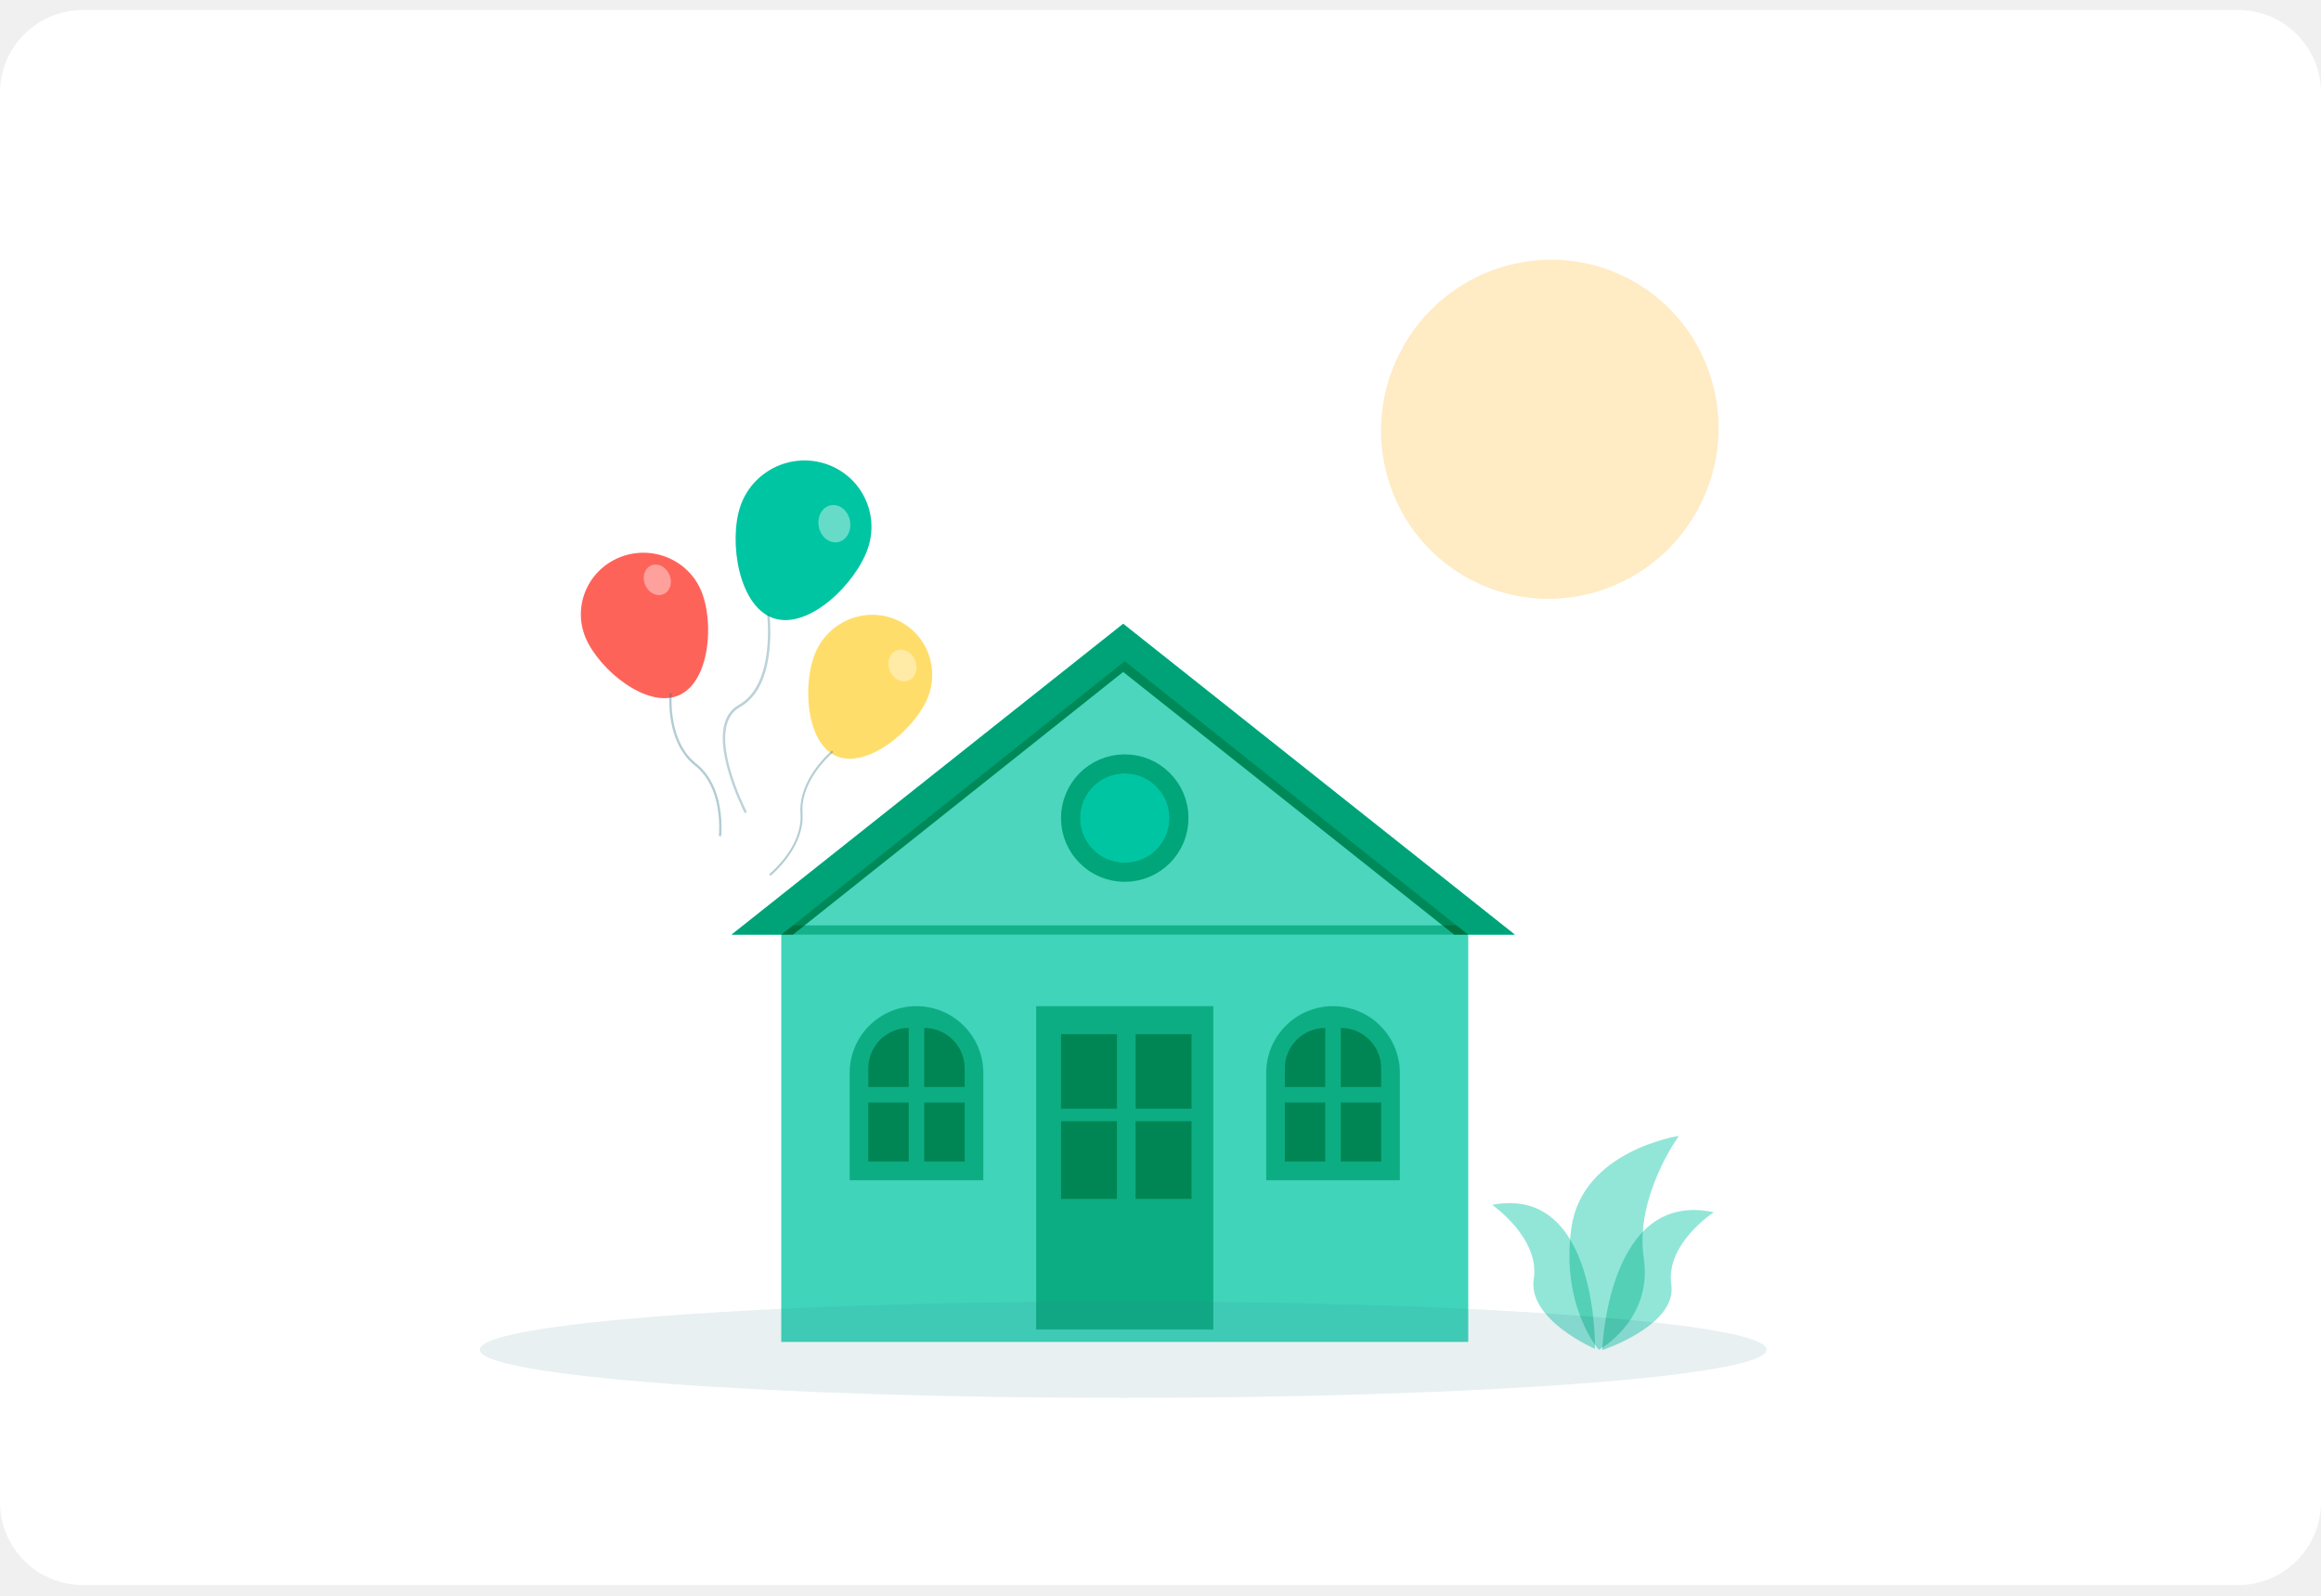
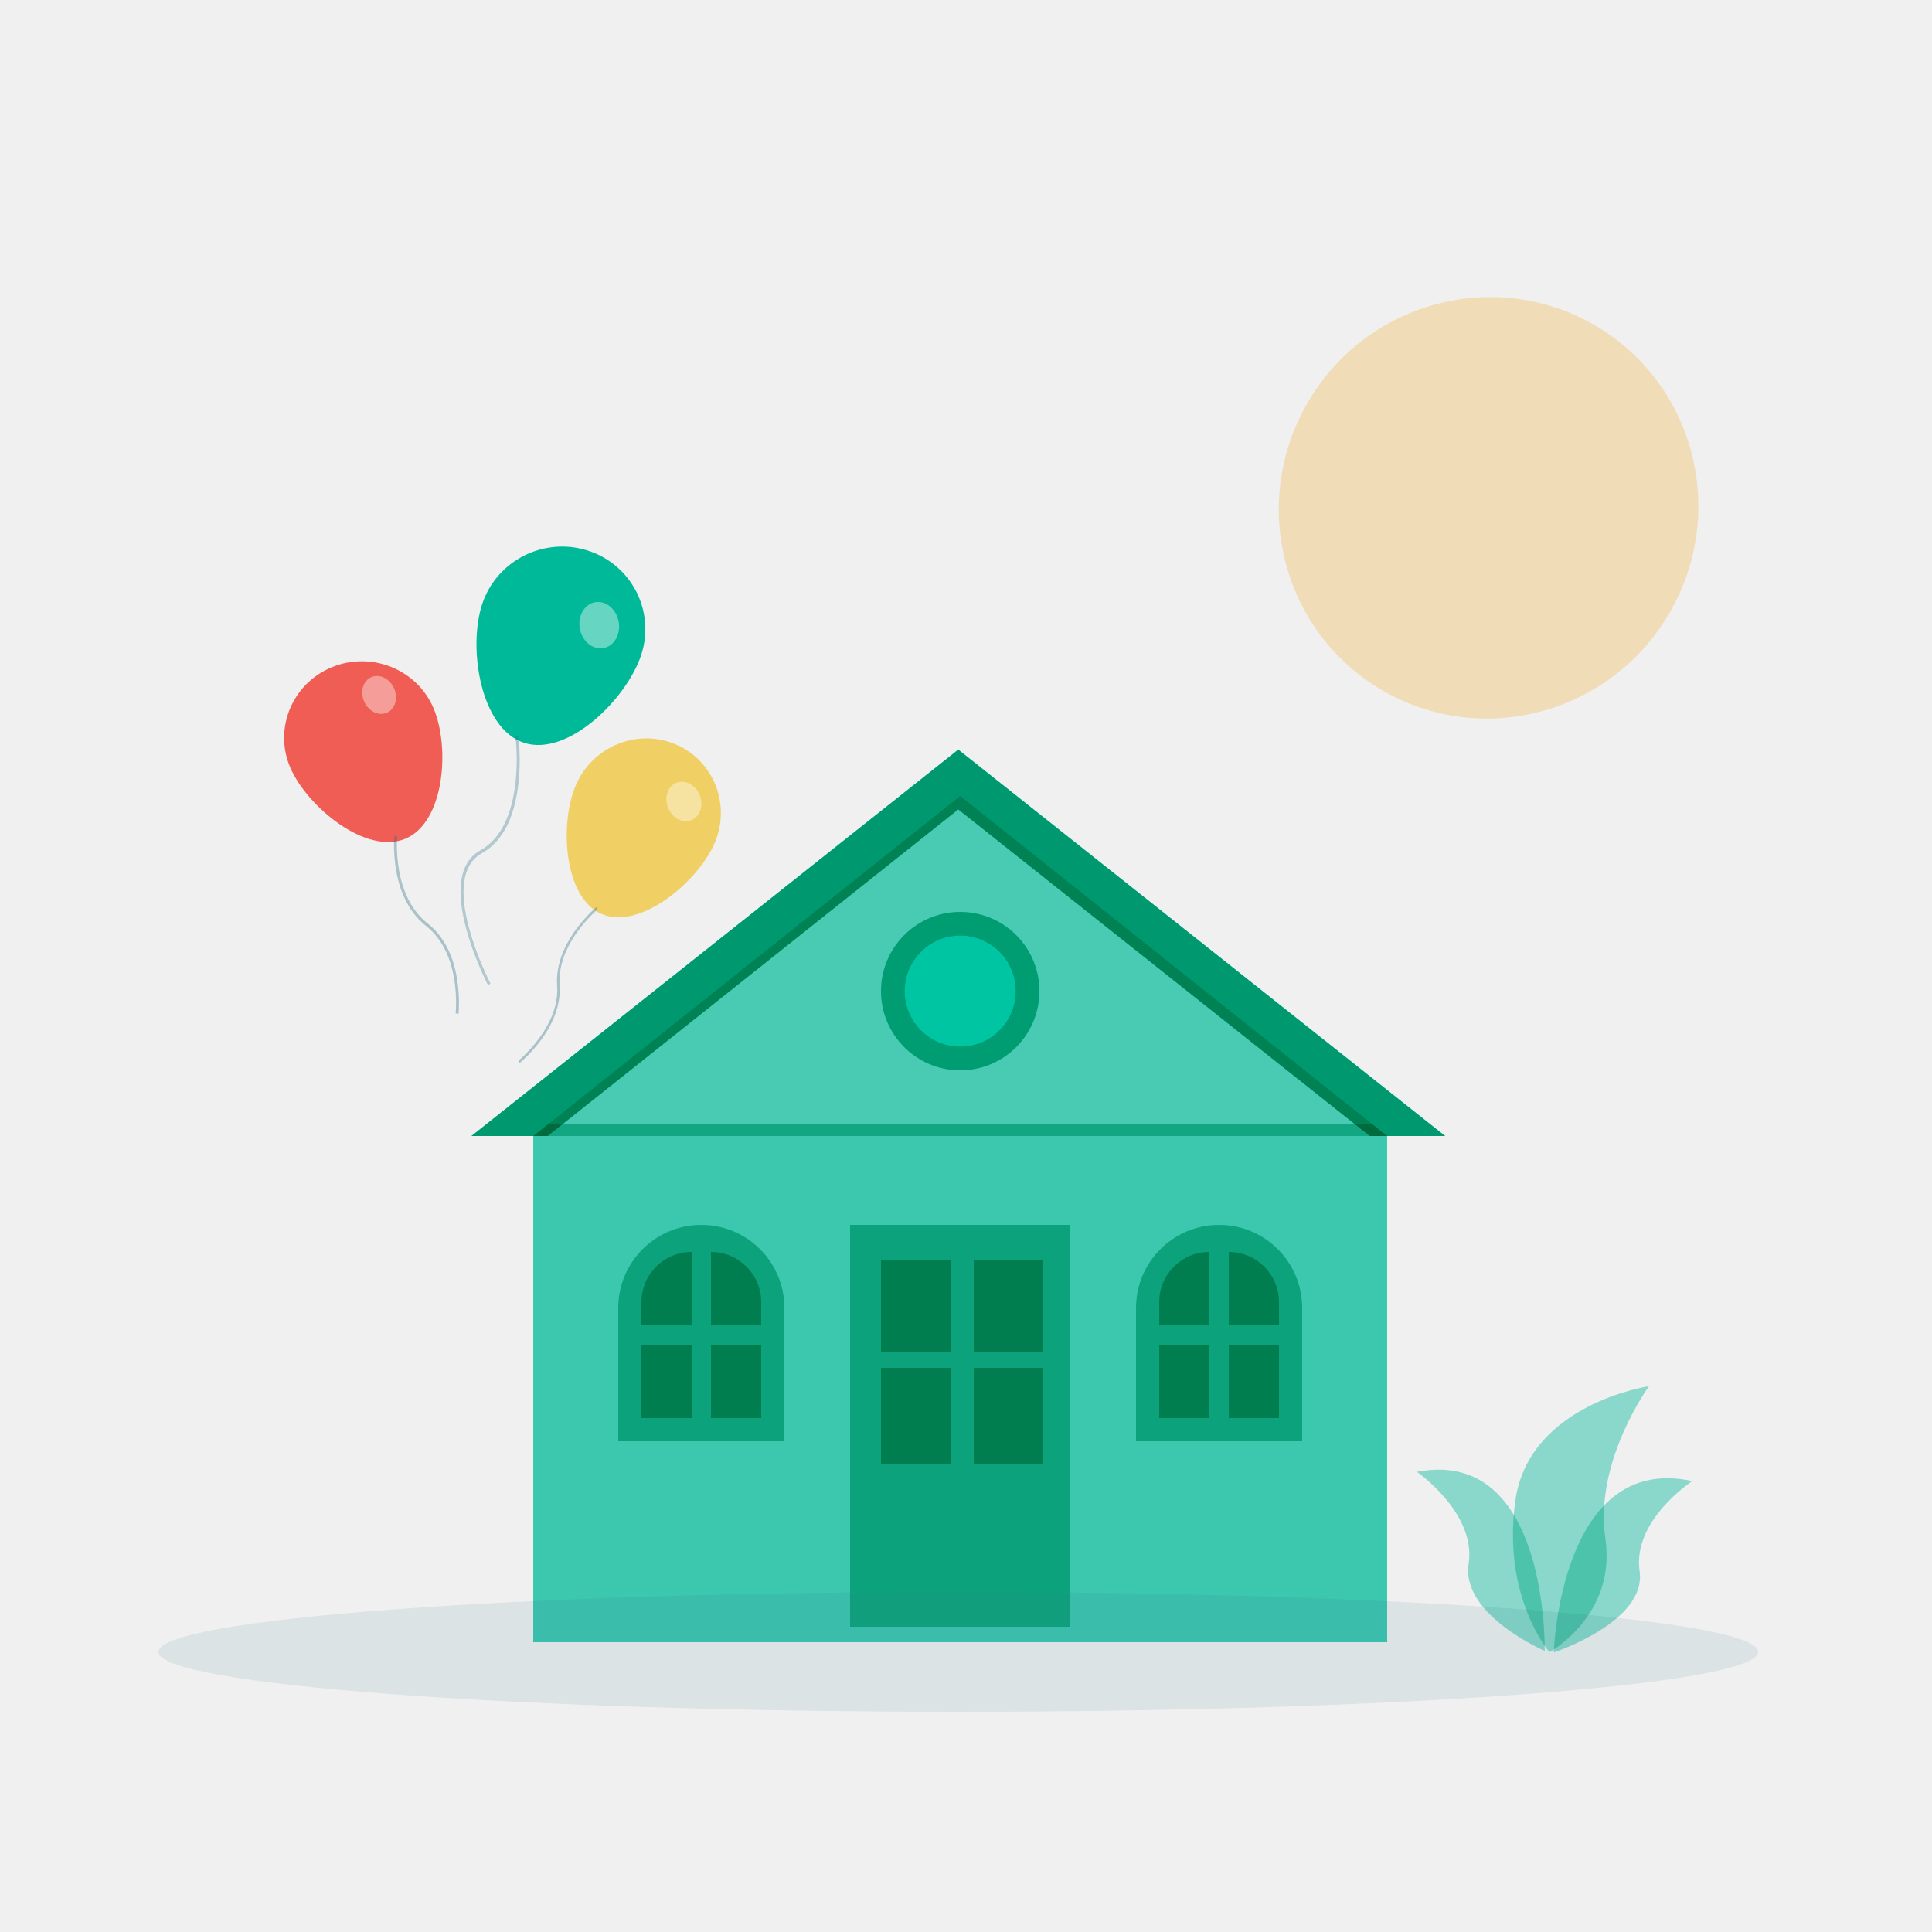
- <svg xmlns="http://www.w3.org/2000/svg" width="112" height="77" viewBox="0 0 112 77" fill="none">
-   <rect y="0.482" width="112" height="76" rx="4" fill="white" />
+ <svg xmlns="http://www.w3.org/2000/svg" width="75" height="75" viewBox="0 0 75 75" fill="none">
  <g style="mix-blend-mode:multiply" opacity="0.75">
-     <path d="M38.266 44.65H70.285L70.85 45.1V64.75H37.7V45.1L38.266 44.65Z" fill="#00C5A3" />
+     <path d="M21.266 43.65H53.285L53.85 44.1V63.75H20.7V44.1L21.266 43.65Z" fill="#00C5A3" />
  </g>
  <g style="mix-blend-mode:multiply" opacity="0.8">
-     <rect x="50" y="48.55" width="8.55" height="15.6" fill="#00C5A3" />
+     <rect x="33" y="47.55" width="8.55" height="15.6" fill="#00C5A3" />
  </g>
  <g style="mix-blend-mode:multiply" opacity="0.8">
-     <path d="M41 51.775C41 49.994 42.444 48.55 44.225 48.55C46.006 48.55 47.45 49.994 47.45 51.775V56.95H41V51.775Z" fill="#00C5A3" />
+     <path d="M24 50.775C24 48.994 25.444 47.55 27.225 47.55C29.006 47.55 30.45 48.994 30.45 50.775V55.95H24V50.775Z" fill="#00C5A3" />
  </g>
  <g style="mix-blend-mode:multiply" opacity="0.8">
-     <path d="M61.1 51.775C61.1 49.994 62.544 48.55 64.325 48.55C66.106 48.55 67.55 49.994 67.55 51.775V56.95H61.1V51.775Z" fill="#00C5A3" />
+     <path d="M44.1 50.775C44.1 48.994 45.544 47.55 47.325 47.55C49.106 47.55 50.55 48.994 50.55 50.775V55.95H44.1V50.775Z" fill="#00C5A3" />
  </g>
  <g style="mix-blend-mode:multiply">
-     <rect x="51.2" y="49.9" width="2.7" height="3.6" fill="#00C5A3" />
+     <rect x="34.2" y="48.9" width="2.7" height="3.6" fill="#00C5A3" />
  </g>
  <g style="mix-blend-mode:multiply">
-     <path d="M41.9 51.55C41.9 50.473 42.773 49.6 43.85 49.6V52.45H41.9V51.55Z" fill="#00C5A3" />
+     <path d="M24.9 50.55C24.9 49.473 25.773 48.6 26.85 48.6V51.45H24.9V50.55Z" fill="#00C5A3" />
  </g>
  <g style="mix-blend-mode:multiply">
-     <path d="M62 51.55C62 50.473 62.873 49.6 63.95 49.6V52.45H62V51.55Z" fill="#00C5A3" />
+     <path d="M45 50.55C45 49.473 45.873 48.6 46.95 48.6V51.45H45V50.55Z" fill="#00C5A3" />
  </g>
  <g style="mix-blend-mode:multiply">
-     <rect x="41.9" y="53.2" width="1.95" height="2.85" fill="#00C5A3" />
+     <rect x="24.9" y="52.2" width="1.95" height="2.85" fill="#00C5A3" />
  </g>
  <g style="mix-blend-mode:multiply">
-     <rect x="62" y="53.2" width="1.95" height="2.85" fill="#00C5A3" />
+     <rect x="45" y="52.2" width="1.95" height="2.85" fill="#00C5A3" />
  </g>
  <g style="mix-blend-mode:multiply">
-     <rect x="54.8" y="49.9" width="2.7" height="3.6" fill="#00C5A3" />
+     <rect x="37.8" y="48.9" width="2.7" height="3.6" fill="#00C5A3" />
  </g>
  <g style="mix-blend-mode:multiply">
-     <path d="M44.6 49.6C45.677 49.6 46.55 50.473 46.55 51.55V52.45H44.6V49.6Z" fill="#00C5A3" />
+     <path d="M27.6 48.6C28.677 48.6 29.55 49.473 29.55 50.55V51.45H27.6V48.6Z" fill="#00C5A3" />
  </g>
  <g style="mix-blend-mode:multiply">
-     <path d="M64.7 49.6C65.777 49.6 66.65 50.473 66.65 51.55V52.45H64.7V49.6Z" fill="#00C5A3" />
+     <path d="M47.7 48.6C48.777 48.6 49.65 49.473 49.65 50.55V51.45H47.7V48.6Z" fill="#00C5A3" />
  </g>
  <g style="mix-blend-mode:multiply">
-     <rect x="44.6" y="53.2" width="1.95" height="2.85" fill="#00C5A3" />
+     <rect x="27.6" y="52.2" width="1.95" height="2.85" fill="#00C5A3" />
  </g>
  <g style="mix-blend-mode:multiply">
-     <rect x="64.7" y="53.2" width="1.95" height="2.85" fill="#00C5A3" />
+     <rect x="47.7" y="52.2" width="1.95" height="2.85" fill="#00C5A3" />
  </g>
  <g style="mix-blend-mode:multiply">
-     <rect x="51.2" y="54.1" width="2.7" height="3.75" fill="#00C5A3" />
+     <rect x="34.2" y="53.1" width="2.7" height="3.75" fill="#00C5A3" />
  </g>
  <g style="mix-blend-mode:multiply">
-     <rect x="54.8" y="54.1" width="2.7" height="3.75" fill="#00C5A3" />
+     <rect x="37.8" y="53.1" width="2.7" height="3.75" fill="#00C5A3" />
  </g>
  <g style="mix-blend-mode:multiply" opacity="0.7">
-     <path d="M54.275 31.9L70.85 45.1H37.7L54.275 31.9Z" fill="#00C5A3" />
+     <path d="M37.275 30.9L53.85 44.1H20.7L37.275 30.9Z" fill="#00C5A3" />
  </g>
-   <ellipse opacity="0.11" cx="54.2" cy="65.125" rx="31.05" ry="2.325" fill="#2B7285" />
+   <ellipse opacity="0.11" cx="37.2" cy="64.125" rx="31.05" ry="2.325" fill="#2B7285" />
  <g style="mix-blend-mode:multiply">
-     <path d="M41.891 26.426C41.332 28.121 39.057 30.384 37.352 29.839C35.647 29.294 35.158 26.147 35.718 24.452C36.279 22.758 38.115 21.828 39.819 22.374C41.522 22.92 42.448 24.733 41.891 26.426Z" fill="#00C5A3" />
+     <path d="M24.891 25.426C24.332 27.121 22.057 29.384 20.352 28.839C18.647 28.294 18.158 25.147 18.718 23.452C19.279 21.758 21.115 20.828 22.819 21.374C24.521 21.92 25.448 23.733 24.891 25.426Z" fill="#00C5A3" />
  </g>
-   <path opacity="0.322" d="M37.011 29.593L37.125 29.588L37.13 29.627C37.133 29.658 37.137 29.694 37.141 29.735C37.151 29.851 37.16 29.982 37.166 30.126C37.184 30.536 37.174 30.964 37.128 31.388C36.989 32.655 36.559 33.623 35.742 34.099L35.712 34.117C34.927 34.558 34.823 35.615 35.217 37.064C35.352 37.558 35.535 38.062 35.745 38.549C35.819 38.72 35.89 38.876 35.957 39.014L35.996 39.095L36.042 39.186L35.942 39.235L35.918 39.189C35.903 39.159 35.887 39.125 35.868 39.088L35.855 39.059C35.787 38.919 35.715 38.761 35.641 38.589C35.428 38.097 35.243 37.587 35.107 37.087C34.704 35.605 34.806 34.505 35.625 34.025L35.65 34.01C36.451 33.56 36.877 32.615 37.013 31.363C37.059 30.946 37.068 30.524 37.051 30.119C37.045 29.978 37.037 29.849 37.026 29.734L37.02 29.668L37.011 29.593Z" fill="#2B7285" />
+   <path opacity="0.322" d="M20.011 28.593L20.125 28.588L20.13 28.627C20.133 28.658 20.137 28.694 20.141 28.735C20.151 28.851 20.16 28.982 20.166 29.126C20.184 29.536 20.174 29.964 20.128 30.388C19.989 31.655 19.559 32.623 18.742 33.099L18.712 33.117C17.927 33.558 17.823 34.615 18.217 36.064C18.352 36.558 18.535 37.062 18.745 37.549C18.819 37.72 18.89 37.876 18.957 38.014L18.996 38.095L19.042 38.186L18.942 38.235L18.918 38.189C18.903 38.159 18.887 38.125 18.868 38.088L18.855 38.059C18.787 37.919 18.715 37.761 18.64 37.589C18.428 37.097 18.243 36.587 18.107 36.087C17.704 34.605 17.806 33.505 18.625 33.025L18.65 33.01C19.451 32.56 19.877 31.615 20.013 30.363C20.059 29.946 20.068 29.524 20.051 29.119C20.045 28.978 20.037 28.849 20.026 28.734L20.02 28.668L20.011 28.593Z" fill="#2B7285" />
  <g style="mix-blend-mode:multiply">
-     <path d="M33.825 28.482C34.475 29.993 34.267 32.922 32.733 33.561C31.199 34.201 28.919 32.309 28.269 30.799C27.619 29.289 28.337 27.546 29.871 26.906C31.405 26.267 33.175 26.972 33.825 28.482Z" fill="#FE635A" />
+     <path d="M16.825 27.482C17.475 28.993 17.267 31.922 15.733 32.561C14.199 33.201 11.919 31.309 11.269 29.799C10.619 28.289 11.337 26.546 12.871 25.906C14.405 25.267 16.175 25.972 16.825 27.482Z" fill="#FE635A" />
  </g>
-   <ellipse opacity="0.4" rx="0.632" ry="0.757" transform="matrix(-0.926195 0.388931 -0.390896 -0.915385 31.7177 27.9778)" fill="white" />
-   <ellipse opacity="0.4" rx="0.766" ry="0.905" transform="matrix(-0.986082 0.166262 -0.172566 -0.984998 40.2621 25.2688)" fill="white" />
+   <ellipse opacity="0.4" cx="0.632" cy="0.757" rx="0.632" ry="0.757" transform="matrix(-0.926195 0.388931 -0.390896 -0.915385 15.5986 27.4249)" fill="white" />
+   <ellipse opacity="0.4" cx="0.766" cy="0.905" rx="0.766" ry="0.905" transform="matrix(-0.986082 0.166262 -0.172566 -0.984998 24.1739 25.0326)" fill="white" />
  <g style="mix-blend-mode:multiply">
-     <path d="M44.739 33.737C44.09 35.233 41.851 37.112 40.365 36.486C38.88 35.859 38.711 32.964 39.359 31.468C40.008 29.972 41.738 29.267 43.223 29.894C44.708 30.52 45.387 32.241 44.739 33.737Z" fill="#FFDD6A" />
+     <path d="M27.738 32.737C27.09 34.233 24.851 36.112 23.365 35.486C21.88 34.859 21.711 31.964 22.359 30.468C23.008 28.972 24.738 28.267 26.223 28.894C27.708 29.52 28.387 31.241 27.738 32.737Z" fill="#FFDD6A" />
  </g>
-   <ellipse opacity="0.4" rx="0.661" ry="0.782" transform="matrix(-0.935123 0.354322 -0.359498 -0.933146 43.5486 32.1135)" fill="white" />
-   <path opacity="0.362" d="M40.155 36.209L40.205 36.298L40.181 36.319L40.166 36.332C40.134 36.36 40.097 36.393 40.057 36.432C39.942 36.541 39.821 36.668 39.699 36.809C39.227 37.358 38.884 37.965 38.765 38.599C38.727 38.796 38.713 38.992 38.723 39.188L38.726 39.233C38.741 39.45 38.727 39.669 38.686 39.887C38.562 40.549 38.203 41.174 37.708 41.737C37.58 41.882 37.452 42.012 37.331 42.125L37.29 42.163C37.277 42.175 37.264 42.186 37.252 42.197L37.216 42.228C37.201 42.241 37.189 42.251 37.181 42.258L37.173 42.264L37.124 42.174L37.142 42.159C37.148 42.154 37.156 42.148 37.164 42.141L37.199 42.111C37.223 42.09 37.248 42.066 37.276 42.041C37.394 41.931 37.519 41.804 37.643 41.662C38.124 41.116 38.471 40.511 38.59 39.878C38.626 39.685 38.64 39.493 38.63 39.301L38.628 39.257C38.612 39.036 38.626 38.813 38.668 38.589C38.793 37.928 39.148 37.301 39.634 36.735C39.759 36.59 39.883 36.461 40.001 36.349C40.035 36.316 40.067 36.286 40.096 36.261L40.141 36.221L40.155 36.209Z" fill="#2B7285" />
-   <path opacity="0.362" d="M32.306 33.442L32.419 33.467L32.416 33.502L32.415 33.524C32.412 33.571 32.409 33.626 32.408 33.687C32.404 33.862 32.408 34.055 32.424 34.259C32.487 35.052 32.701 35.782 33.117 36.347C33.247 36.523 33.395 36.68 33.561 36.816L33.6 36.847C33.788 36.995 33.954 37.167 34.098 37.362C34.533 37.953 34.749 38.709 34.804 39.531C34.819 39.743 34.821 39.944 34.814 40.126L34.811 40.188C34.81 40.208 34.809 40.227 34.808 40.245L34.804 40.297C34.803 40.319 34.801 40.335 34.8 40.347L34.799 40.359L34.687 40.333L34.689 40.307C34.69 40.298 34.691 40.287 34.692 40.275L34.695 40.224C34.697 40.189 34.699 40.151 34.701 40.109C34.708 39.931 34.706 39.736 34.692 39.528C34.638 38.731 34.429 37.999 34.012 37.434C33.886 37.263 33.741 37.109 33.578 36.976L33.54 36.946C33.348 36.795 33.179 36.619 33.032 36.419C32.597 35.829 32.376 35.075 32.312 34.258C32.295 34.049 32.291 33.852 32.295 33.672C32.296 33.62 32.298 33.572 32.3 33.529L32.305 33.462L32.306 33.442Z" fill="#2B7285" />
+   <ellipse opacity="0.4" cx="0.661" cy="0.782" rx="0.661" ry="0.782" transform="matrix(-0.935123 0.354322 -0.359498 -0.933146 27.4474 31.609)" fill="white" />
+   <path opacity="0.362" d="M23.155 35.209L23.205 35.298L23.181 35.319L23.166 35.332C23.134 35.36 23.097 35.393 23.057 35.432C22.942 35.541 22.821 35.668 22.699 35.809C22.227 36.358 21.884 36.965 21.765 37.599C21.727 37.796 21.713 37.992 21.723 38.188L21.726 38.233C21.741 38.45 21.727 38.669 21.686 38.887C21.562 39.549 21.203 40.174 20.708 40.737C20.58 40.882 20.452 41.012 20.331 41.125L20.29 41.163C20.277 41.175 20.264 41.186 20.252 41.197L20.216 41.228C20.201 41.241 20.189 41.251 20.181 41.258L20.173 41.264L20.124 41.174L20.142 41.159C20.148 41.154 20.156 41.148 20.164 41.141L20.199 41.111C20.223 41.09 20.248 41.066 20.276 41.041C20.394 40.931 20.518 40.804 20.643 40.662C21.124 40.116 21.471 39.511 21.59 38.878C21.626 38.685 21.64 38.493 21.631 38.301L21.628 38.257C21.612 38.036 21.626 37.813 21.668 37.589C21.793 36.928 22.148 36.301 22.634 35.735C22.759 35.59 22.883 35.461 23.001 35.349C23.035 35.316 23.067 35.286 23.096 35.261L23.141 35.221L23.155 35.209Z" fill="#2B7285" />
+   <path opacity="0.362" d="M15.306 32.442L15.419 32.467L15.416 32.502L15.415 32.524C15.412 32.571 15.409 32.626 15.408 32.687C15.404 32.862 15.408 33.055 15.424 33.259C15.487 34.052 15.701 34.782 16.117 35.347C16.247 35.523 16.395 35.68 16.561 35.816L16.6 35.847C16.788 35.995 16.954 36.167 17.098 36.362C17.533 36.953 17.749 37.709 17.804 38.531C17.819 38.743 17.821 38.944 17.814 39.126L17.811 39.188C17.81 39.208 17.809 39.227 17.808 39.245L17.804 39.297C17.803 39.319 17.801 39.335 17.8 39.347L17.799 39.359L17.686 39.333L17.689 39.307C17.69 39.298 17.691 39.287 17.692 39.275L17.695 39.224C17.697 39.189 17.699 39.151 17.701 39.109C17.708 38.931 17.706 38.736 17.692 38.528C17.638 37.731 17.429 36.999 17.012 36.434C16.886 36.263 16.741 36.109 16.578 35.976L16.54 35.946C16.348 35.795 16.179 35.619 16.032 35.419C15.597 34.829 15.376 34.075 15.312 33.258C15.295 33.049 15.29 32.852 15.295 32.672C15.296 32.62 15.298 32.572 15.3 32.529L15.305 32.462L15.306 32.442Z" fill="#2B7285" />
  <g style="mix-blend-mode:multiply" opacity="0.55">
-     <ellipse cx="74.785" cy="20.713" rx="8.124" ry="8.199" transform="rotate(-150 74.7855 20.713)" fill="#FFDB94" />
+     <ellipse cx="57.785" cy="19.713" rx="8.124" ry="8.199" transform="rotate(-150 57.7855 19.713)" fill="#FFDB94" />
  </g>
  <g style="mix-blend-mode:multiply" opacity="0.427">
-     <path fill-rule="evenodd" clip-rule="evenodd" d="M77.152 65.134C77.152 65.134 79.761 63.71 79.32 60.716C78.879 57.722 81.016 54.811 81.016 54.811C81.016 54.811 76.341 55.503 75.823 59.266C75.305 63.029 77.152 65.134 77.152 65.134Z" fill="#00C5A3" />
+     <path fill-rule="evenodd" clip-rule="evenodd" d="M60.152 64.134C60.152 64.134 62.761 62.71 62.32 59.716C61.88 56.722 64.016 53.811 64.016 53.811C64.016 53.811 59.341 54.503 58.823 58.266C58.306 62.029 60.152 64.134 60.152 64.134Z" fill="#00C5A3" />
  </g>
  <g style="mix-blend-mode:multiply" opacity="0.427">
-     <path fill-rule="evenodd" clip-rule="evenodd" d="M72.003 58.137C72.003 58.137 74.315 59.734 74.012 61.711C73.709 63.688 76.965 65.086 76.965 65.086C76.965 65.086 77.127 57.154 72.003 58.137Z" fill="#00C5A3" />
+     <path fill-rule="evenodd" clip-rule="evenodd" d="M55.003 57.137C55.003 57.137 57.315 58.734 57.012 60.711C56.709 62.688 59.965 64.086 59.965 64.086C59.965 64.086 60.127 56.154 55.003 57.137Z" fill="#00C5A3" />
  </g>
  <g style="mix-blend-mode:multiply" opacity="0.427">
-     <path fill-rule="evenodd" clip-rule="evenodd" d="M82.696 58.495C82.696 58.495 80.362 60.016 80.649 61.987C80.936 63.958 77.316 65.147 77.316 65.147C77.316 65.147 77.563 57.379 82.696 58.495Z" fill="#00C5A3" />
+     <path fill-rule="evenodd" clip-rule="evenodd" d="M65.696 57.495C65.696 57.495 63.362 59.016 63.649 60.987C63.936 62.958 60.316 64.147 60.316 64.147C60.316 64.147 60.563 56.379 65.696 57.495Z" fill="#00C5A3" />
  </g>
  <g style="mix-blend-mode:multiply">
-     <path fill-rule="evenodd" clip-rule="evenodd" d="M54.2 30.1L73.1 45.1H70.175L54.2 32.421L38.26 45.1H35.3L54.2 30.1Z" fill="#00C5A3" />
+     <path fill-rule="evenodd" clip-rule="evenodd" d="M37.2 29.1L56.1 44.1H53.175L37.2 31.421L21.259 44.1H18.3L37.2 29.1Z" fill="#00C5A3" />
  </g>
  <g style="mix-blend-mode:multiply" opacity="0.75">
-     <path fill-rule="evenodd" clip-rule="evenodd" d="M54.2 30.1L73.1 45.1H70.175L54.2 32.421L38.26 45.1H35.3L54.2 30.1Z" fill="#00C5A3" />
+     <path fill-rule="evenodd" clip-rule="evenodd" d="M37.2 29.1L56.1 44.1H53.175L37.2 31.421L21.259 44.1H18.3L37.2 29.1Z" fill="#00C5A3" />
  </g>
  <g style="mix-blend-mode:multiply">
-     <circle cx="54.275" cy="39.475" r="2.5" fill="#00C5A3" />
-     <circle cx="54.275" cy="39.475" r="2.5" stroke="#00C5A3" stroke-width="1.15" />
+     <circle cx="37.275" cy="38.475" r="2.5" fill="#00C5A3" />
+     <circle cx="37.275" cy="38.475" r="2.5" stroke="#00C5A3" stroke-width="1.15" />
  </g>
-   <mask id="mask0_1_182" style="mask-type:alpha" maskUnits="userSpaceOnUse" x="52" y="37" width="5" height="5">
+   <mask id="mask0_1_221" style="mask-type:alpha" maskUnits="userSpaceOnUse" x="35" y="36" width="5" height="5">
    <g style="mix-blend-mode:multiply">
-       <ellipse cx="54.275" cy="39.475" rx="2.159" ry="2.159" fill="#00C5A3" />
+       <ellipse cx="37.275" cy="38.475" rx="2.159" ry="2.159" fill="#00C5A3" />
    </g>
  </mask>
-   <g mask="url(#mask0_1_182)">
+   <g mask="url(#mask0_1_221)">
    <g style="mix-blend-mode:multiply">
-       <mask id="path-37-inside-1_1_182" fill="white">
-         <path fill-rule="evenodd" clip-rule="evenodd" d="M54.275 41.634C55.467 41.634 56.434 40.667 56.434 39.475C56.434 38.283 55.467 37.316 54.275 37.316C53.082 37.316 52.116 38.283 52.116 39.475C52.116 40.667 53.082 41.634 54.275 41.634ZM263.319 238.745H268.204V255.32H285.128V260.205H268.204V277.128H263.319V260.205H246.745V255.32H263.319V238.745Z" />
+       <mask id="path-36-inside-1_1_221" fill="white">
+         <path fill-rule="evenodd" clip-rule="evenodd" d="M37.275 40.634C38.467 40.634 39.434 39.667 39.434 38.475C39.434 37.283 38.467 36.316 37.275 36.316C36.082 36.316 35.116 37.283 35.116 38.475C35.116 39.667 36.082 40.634 37.275 40.634ZM246.319 237.745H251.204V254.32H268.128V259.205H251.204V276.128H246.319V259.205H229.745V254.32H246.319V237.745Z" />
      </mask>
-       <path fill-rule="evenodd" clip-rule="evenodd" d="M54.275 41.634C55.467 41.634 56.434 40.667 56.434 39.475C56.434 38.283 55.467 37.316 54.275 37.316C53.082 37.316 52.116 38.283 52.116 39.475C52.116 40.667 53.082 41.634 54.275 41.634ZM263.319 238.745H268.204V255.32H285.128V260.205H268.204V277.128H263.319V260.205H246.745V255.32H263.319V238.745Z" fill="#00C5A3" />
-       <path d="M268.204 238.745H273.204V233.745H268.204V238.745ZM263.319 238.745V233.745H258.319V238.745H263.319ZM268.204 255.32H263.204V260.32H268.204V255.32ZM285.128 255.32H290.128V250.32H285.128V255.32ZM285.128 260.205V265.205H290.128V260.205H285.128ZM268.204 260.205V255.205H263.204V260.205H268.204ZM268.204 277.128V282.128H273.204V277.128H268.204ZM263.319 277.128H258.319V282.128H263.319V277.128ZM263.319 260.205H268.319V255.205H263.319V260.205ZM246.745 260.205H241.745V265.205H246.745V260.205ZM246.745 255.32V250.32H241.745V255.32H246.745ZM263.319 255.32V260.32H268.319V255.32H263.319ZM51.434 39.475C51.434 37.906 52.706 36.634 54.275 36.634V46.634C58.229 46.634 61.434 43.429 61.434 39.475H51.434ZM54.275 42.316C52.706 42.316 51.434 41.044 51.434 39.475H61.434C61.434 35.521 58.229 32.316 54.275 32.316V42.316ZM57.116 39.475C57.116 41.044 55.844 42.316 54.275 42.316V32.316C50.321 32.316 47.116 35.521 47.116 39.475H57.116ZM54.275 36.634C55.844 36.634 57.116 37.906 57.116 39.475H47.116C47.116 43.429 50.321 46.634 54.275 46.634V36.634ZM268.204 233.745H263.319V243.745H268.204V233.745ZM273.204 255.32V238.745H263.204V255.32H273.204ZM285.128 250.32H268.204V260.32H285.128V250.32ZM290.128 260.205V255.32H280.128V260.205H290.128ZM268.204 265.205H285.128V255.205H268.204V265.205ZM273.204 277.128V260.205H263.204V277.128H273.204ZM263.319 282.128H268.204V272.128H263.319V282.128ZM258.319 260.205V277.128H268.319V260.205H258.319ZM246.745 265.205H263.319V255.205H246.745V265.205ZM241.745 255.32V260.205H251.745V255.32H241.745ZM263.319 250.32H246.745V260.32H263.319V250.32ZM258.319 238.745V255.32H268.319V238.745H258.319Z" fill="#00C5A3" mask="url(#path-37-inside-1_1_182)" />
+       <path fill-rule="evenodd" clip-rule="evenodd" d="M37.275 40.634C38.467 40.634 39.434 39.667 39.434 38.475C39.434 37.283 38.467 36.316 37.275 36.316C36.082 36.316 35.116 37.283 35.116 38.475C35.116 39.667 36.082 40.634 37.275 40.634ZM246.319 237.745H251.204V254.32H268.128V259.205H251.204V276.128H246.319V259.205H229.745V254.32H246.319V237.745Z" fill="#00C5A3" />
+       <path d="M251.204 237.745H256.204V232.745H251.204V237.745ZM246.319 237.745V232.745H241.319V237.745H246.319ZM251.204 254.32H246.204V259.32H251.204V254.32ZM268.128 254.32H273.128V249.32H268.128V254.32ZM268.128 259.205V264.205H273.128V259.205H268.128ZM251.204 259.205V254.205H246.204V259.205H251.204ZM251.204 276.128V281.128H256.204V276.128H251.204ZM246.319 276.128H241.319V281.128H246.319V276.128ZM246.319 259.205H251.319V254.205H246.319V259.205ZM229.745 259.205H224.745V264.205H229.745V259.205ZM229.745 254.32V249.32H224.745V254.32H229.745ZM246.319 254.32V259.32H251.319V254.32H246.319ZM34.434 38.475C34.434 36.906 35.706 35.634 37.275 35.634V45.634C41.229 45.634 44.434 42.429 44.434 38.475H34.434ZM37.275 41.316C35.706 41.316 34.434 40.044 34.434 38.475H44.434C44.434 34.521 41.229 31.316 37.275 31.316V41.316ZM40.116 38.475C40.116 40.044 38.844 41.316 37.275 41.316V31.316C33.321 31.316 30.116 34.521 30.116 38.475H40.116ZM37.275 35.634C38.844 35.634 40.116 36.906 40.116 38.475H30.116C30.116 42.429 33.321 45.634 37.275 45.634V35.634ZM251.204 232.745H246.319V242.745H251.204V232.745ZM256.204 254.32V237.745H246.204V254.32H256.204ZM268.128 249.32H251.204V259.32H268.128V249.32ZM273.128 259.205V254.32H263.128V259.205H273.128ZM251.204 264.205H268.128V254.205H251.204V264.205ZM256.204 276.128V259.205H246.204V276.128H256.204ZM246.319 281.128H251.204V271.128H246.319V281.128ZM241.319 259.205V276.128H251.319V259.205H241.319ZM229.745 264.205H246.319V254.205H229.745V264.205ZM224.745 254.32V259.205H234.745V254.32H224.745ZM246.319 249.32H229.745V259.32H246.319V249.32ZM241.319 237.745V254.32H251.319V237.745H241.319Z" fill="#00C5A3" mask="url(#path-36-inside-1_1_221)" />
    </g>
  </g>
</svg>
